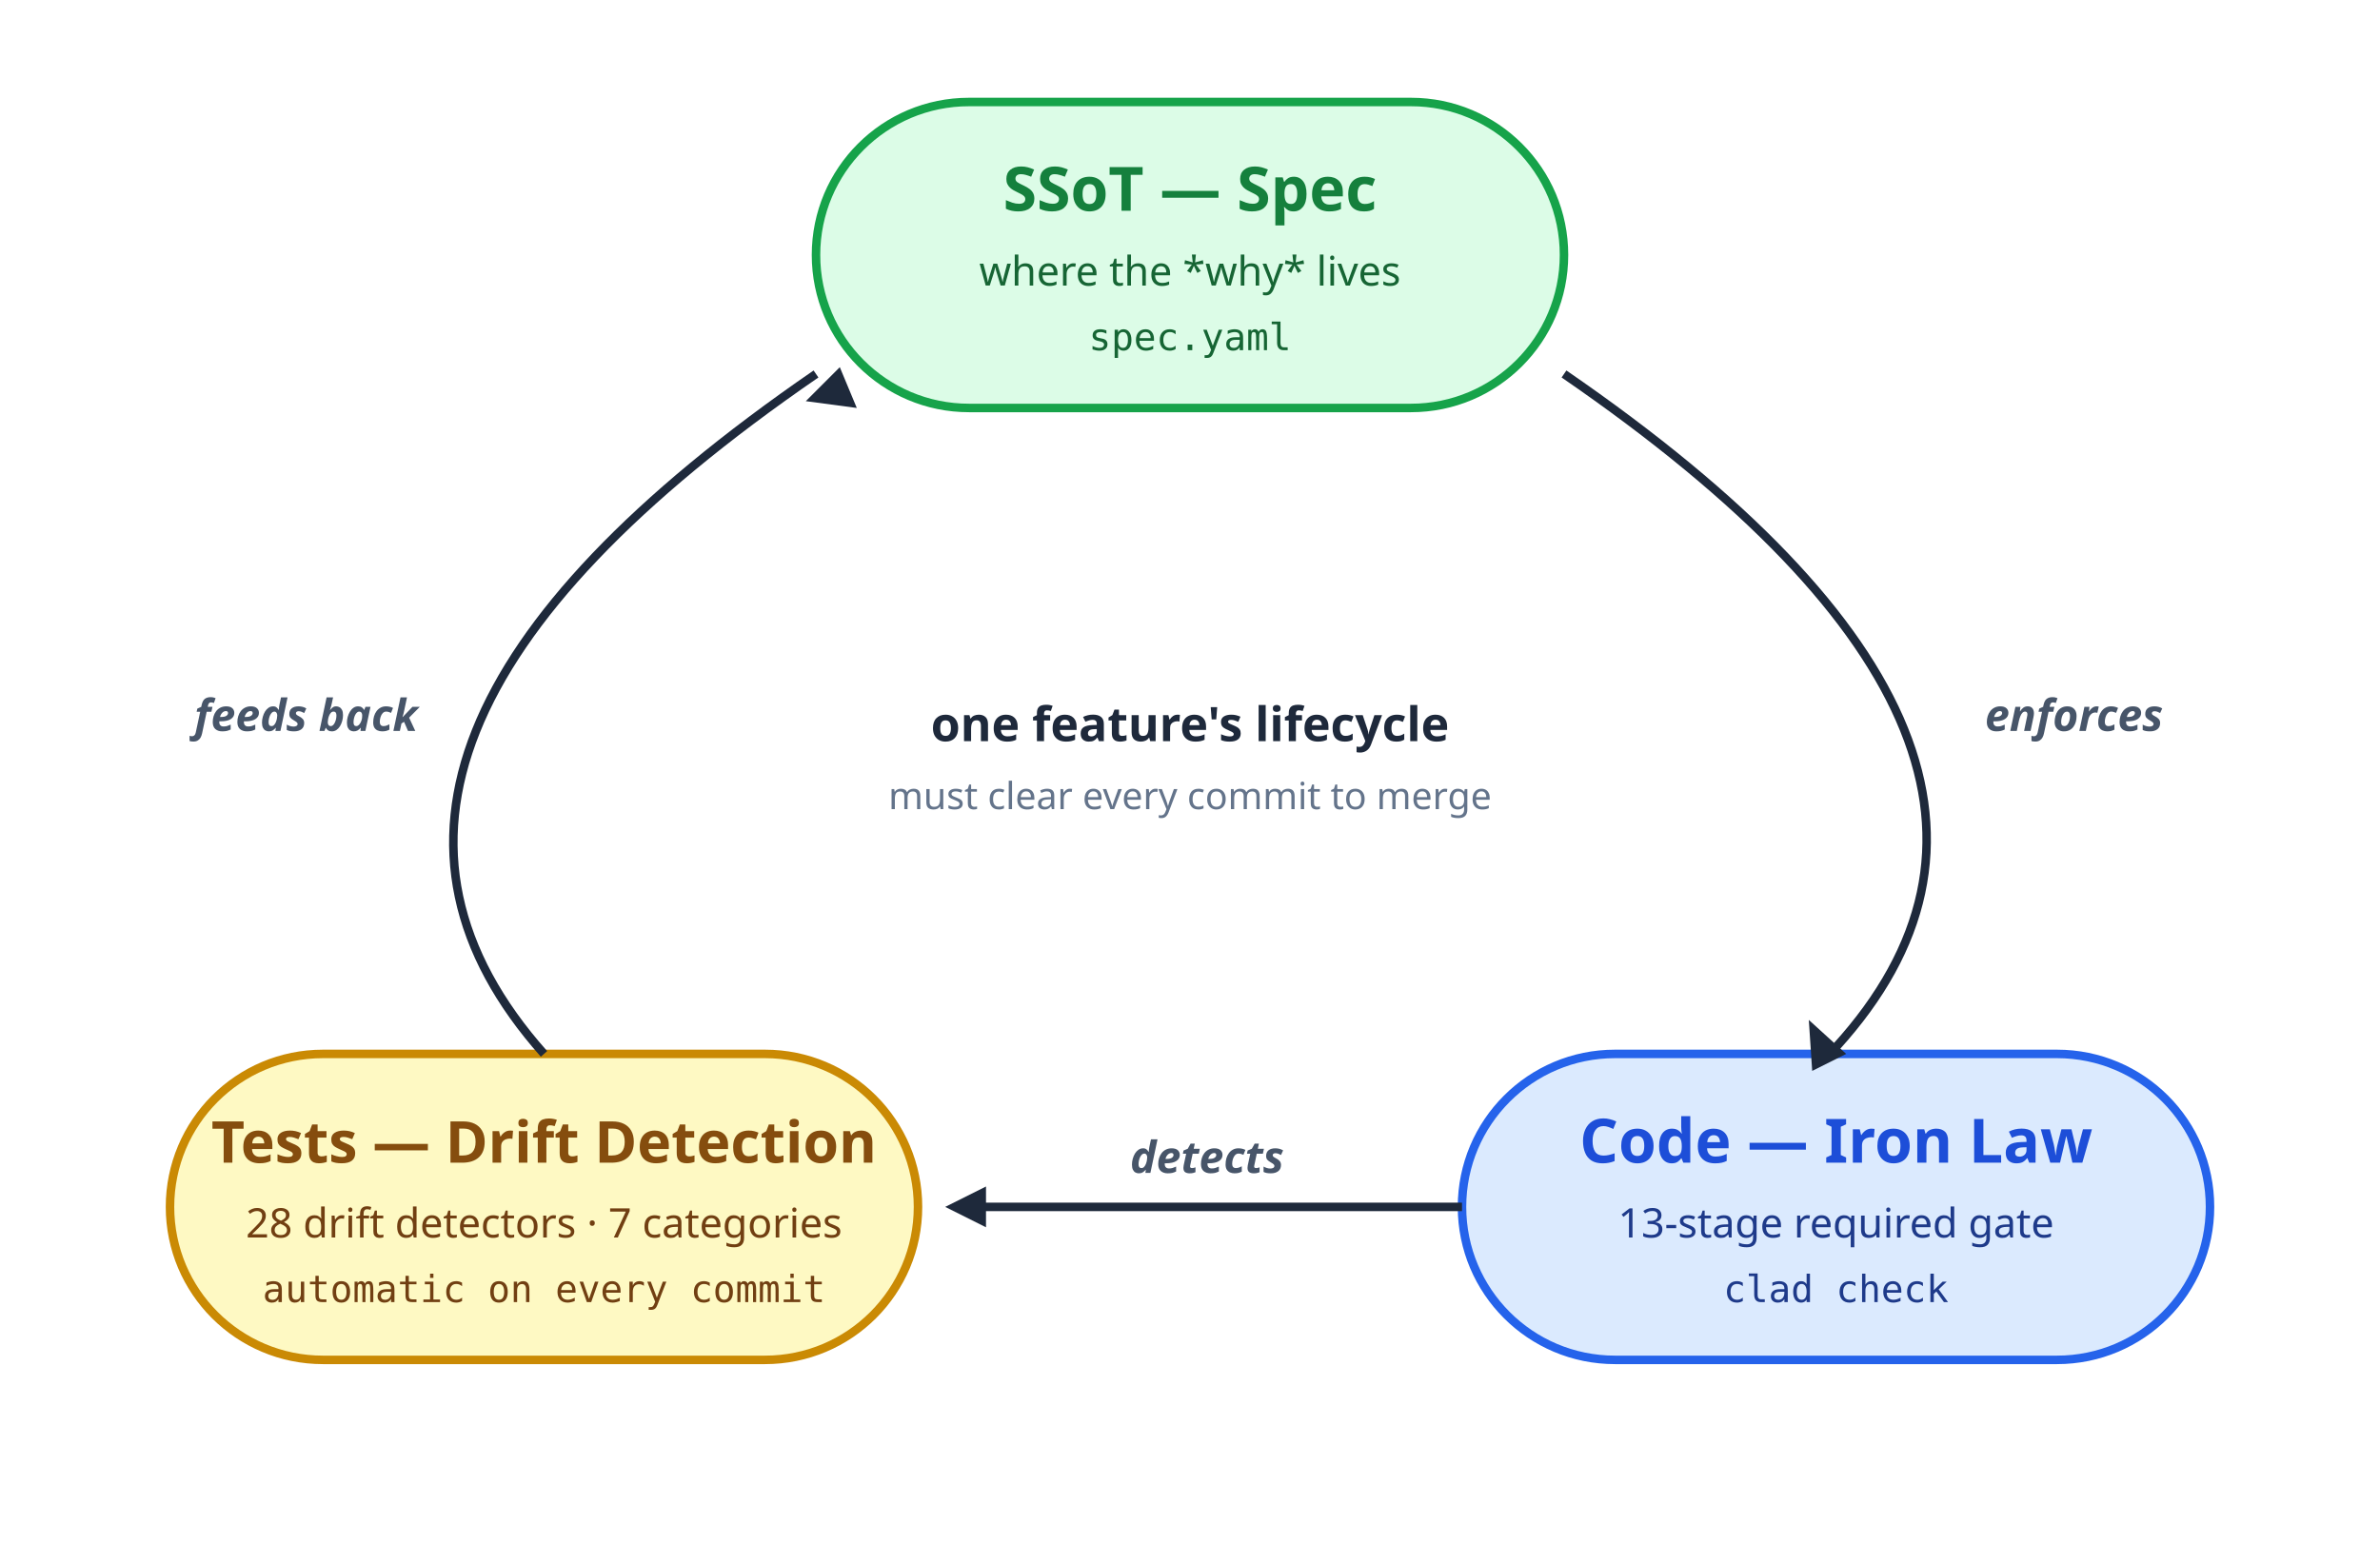
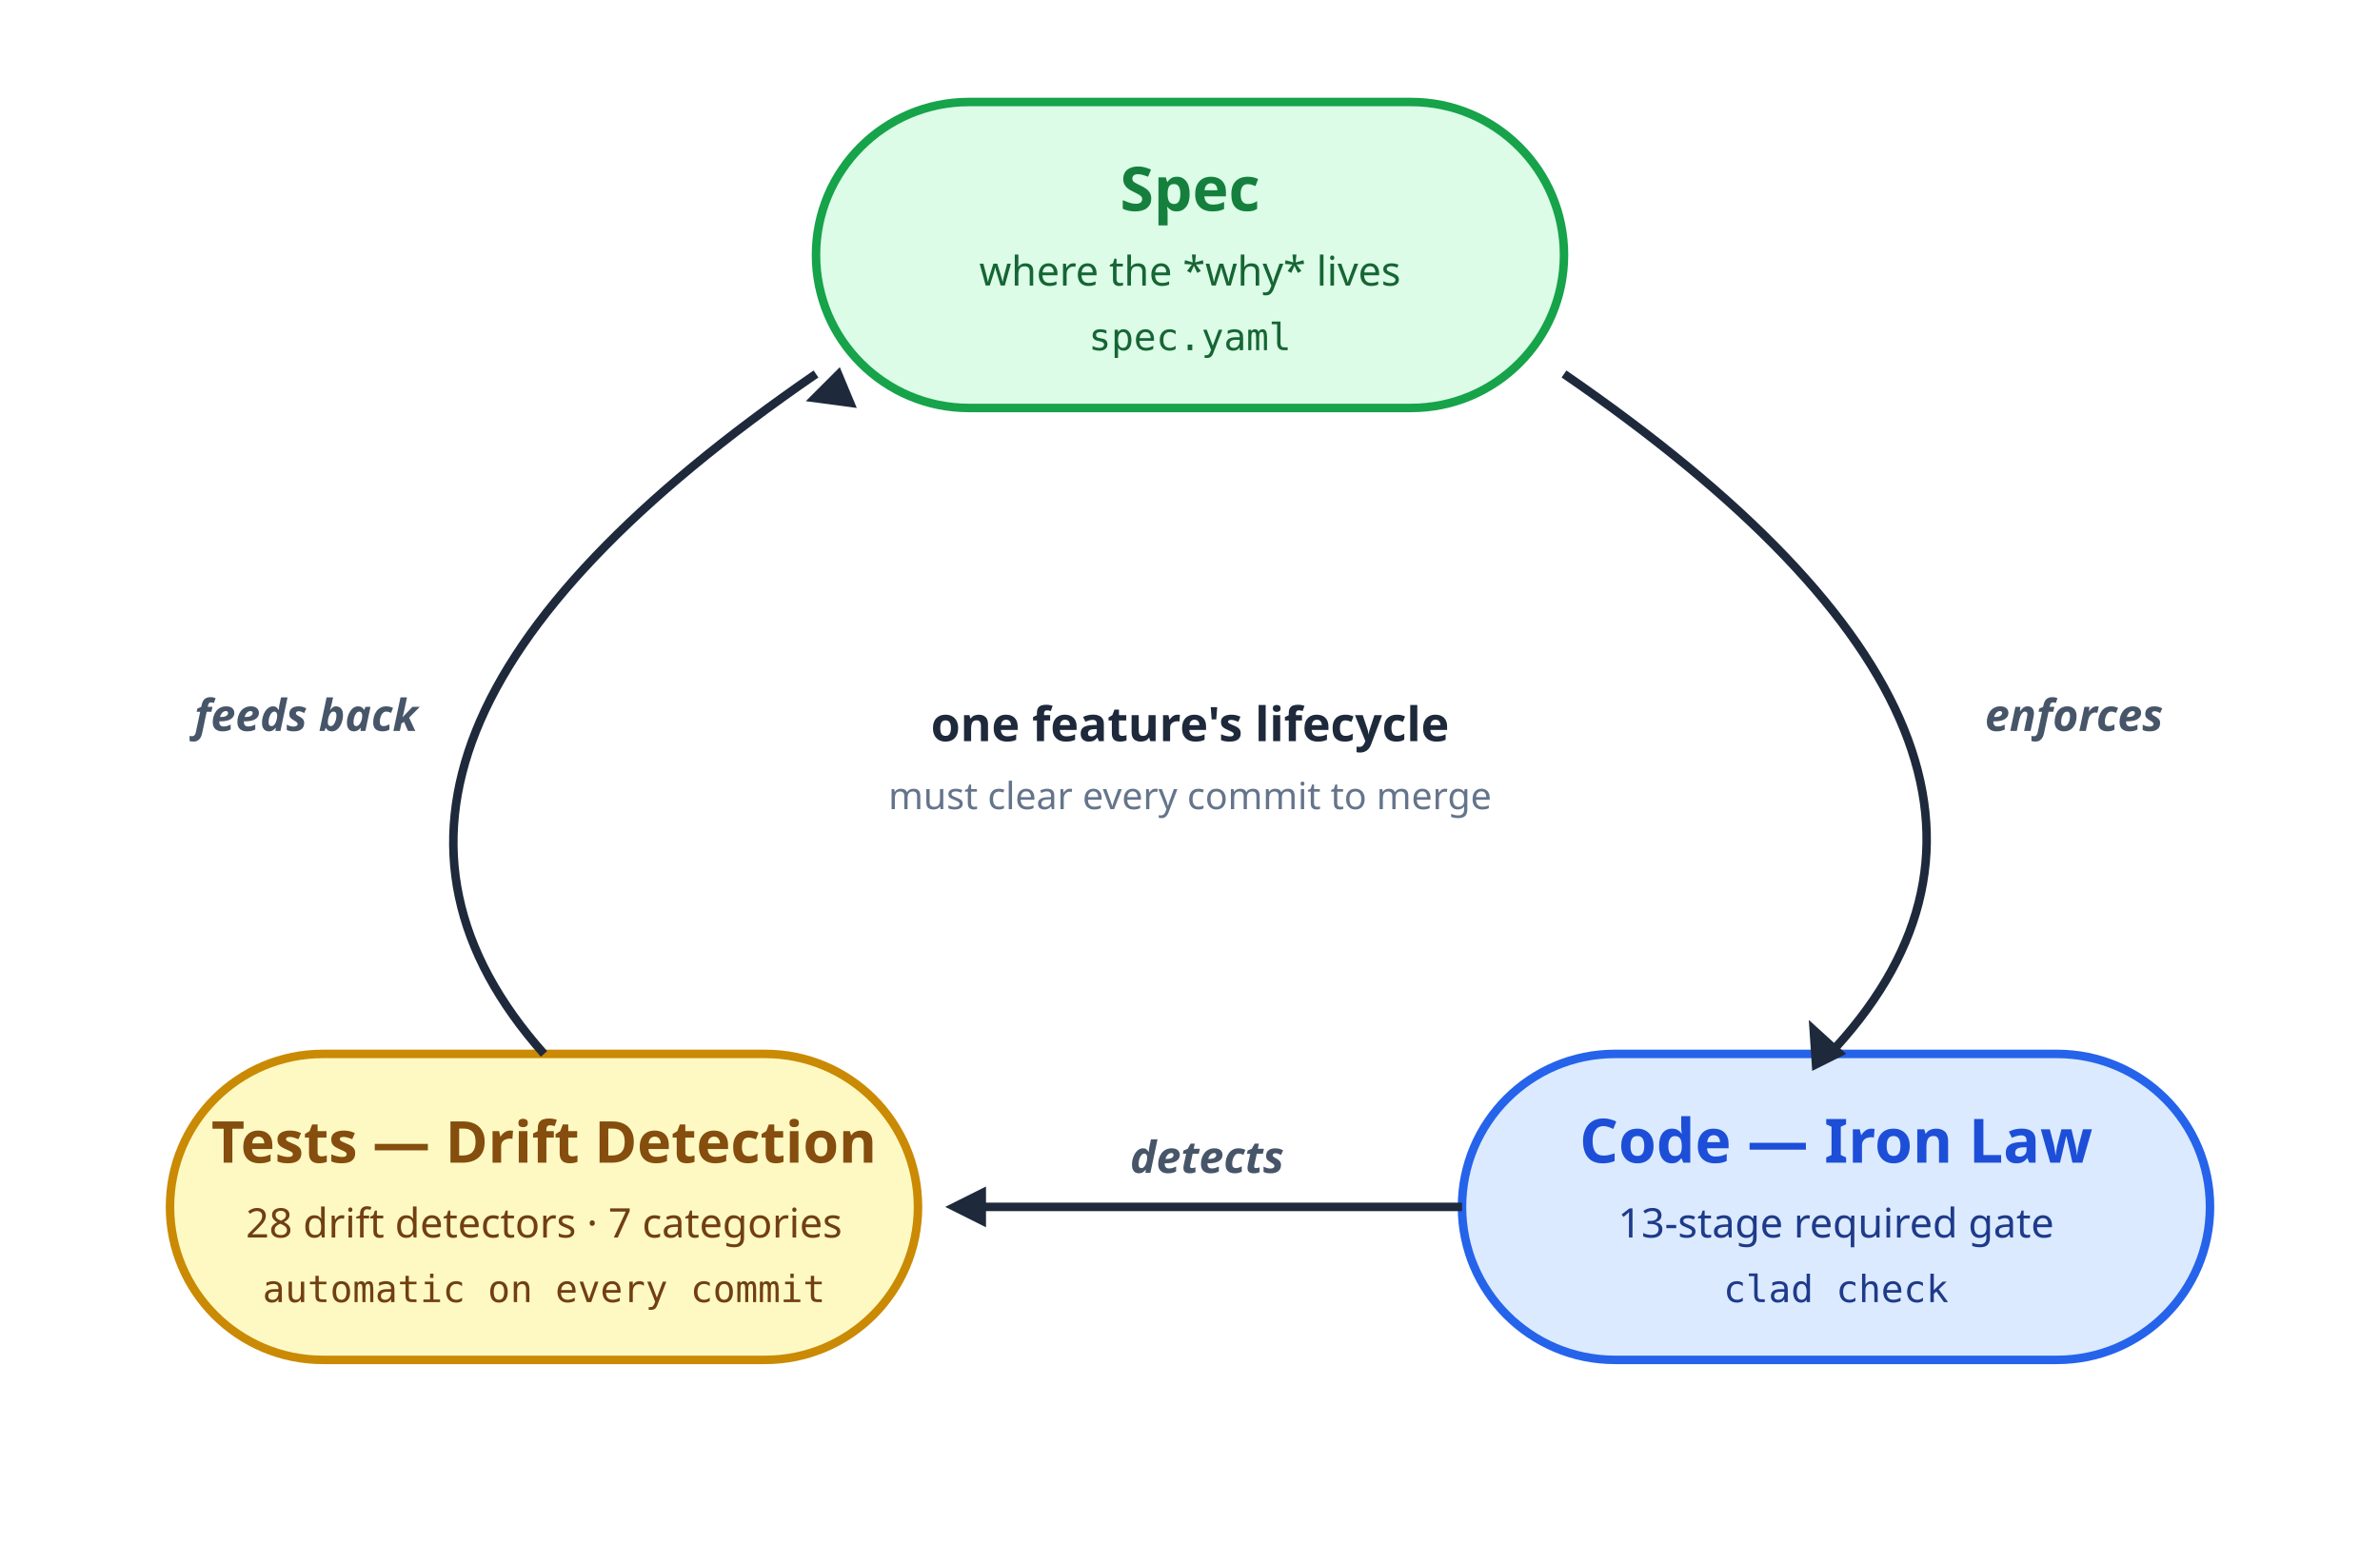
<svg xmlns="http://www.w3.org/2000/svg" width="700" height="460" viewBox="0 0 700 460" role="img" aria-labelledby="cycle-title">
  <rect x="240" y="30" width="220" height="90" rx="45" fill="#dcfce7" stroke="#16a34a" stroke-width="2.5" />
-   <text x="350" y="62" font-family="sans-serif" font-size="18" font-weight="800" fill="#15803d" text-anchor="middle">SSoT — Spec</text>
+   <text x="350" y="62" font-family="sans-serif" font-size="18" font-weight="800" fill="#15803d" text-anchor="middle">Spec</text>
  <text x="350" y="84" font-family="sans-serif" font-size="12" fill="#166534" text-anchor="middle">where the *why* lives</text>
  <text x="350" y="103" font-family="monospace" font-size="11" fill="#166534" text-anchor="middle">spec.yaml</text>
  <rect x="430" y="310" width="220" height="90" rx="45" fill="#dbeafe" stroke="#2563eb" stroke-width="2.5" />
  <text x="540" y="342" font-family="sans-serif" font-size="18" font-weight="800" fill="#1d4ed8" text-anchor="middle">Code — Iron Law</text>
  <text x="540" y="364" font-family="sans-serif" font-size="12" fill="#1e3a8a" text-anchor="middle">13-stage required gate</text>
  <text x="540" y="383" font-family="monospace" font-size="11" fill="#1e3a8a" text-anchor="middle">clad check</text>
  <rect x="50" y="310" width="220" height="90" rx="45" fill="#fef9c3" stroke="#ca8a04" stroke-width="2.5" />
  <text x="160" y="342" font-family="sans-serif" font-size="17" font-weight="800" fill="#854d0e" text-anchor="middle">Tests — Drift Detection</text>
  <text x="160" y="364" font-family="sans-serif" font-size="12" fill="#713f12" text-anchor="middle">28 drift detectors · 7 categories</text>
  <text x="160" y="383" font-family="monospace" font-size="11" fill="#713f12" text-anchor="middle">automatic on every commit</text>
  <path d="M 460 110 Q 620 220 540 308" fill="none" stroke="#1e293b" stroke-width="2.5" />
  <polygon points="532,300 543,310 533,315" fill="#1e293b" />
  <text x="610" y="215" font-family="sans-serif" font-size="13" font-style="italic" font-weight="600" fill="#475569" text-anchor="middle">enforces</text>
  <line x1="430" y1="355" x2="282" y2="355" stroke="#1e293b" stroke-width="2.5" />
  <polygon points="290,349 278,355 290,361" fill="#1e293b" />
  <text x="355" y="345" font-family="sans-serif" font-size="13" font-style="italic" font-weight="600" fill="#475569" text-anchor="middle">detects</text>
  <path d="M 160 310 Q 80 220 240 110" fill="none" stroke="#1e293b" stroke-width="2.5" />
  <polygon points="237,118 247,108 252,120" fill="#1e293b" />
  <text x="90" y="215" font-family="sans-serif" font-size="13" font-style="italic" font-weight="600" fill="#475569" text-anchor="middle">feeds back</text>
  <text x="350" y="218" font-family="sans-serif" font-size="14" font-weight="700" fill="#1e293b" text-anchor="middle">one feature's lifecycle</text>
  <text x="350" y="238" font-family="sans-serif" font-size="11" fill="#64748b" text-anchor="middle">must clear every commit to merge</text>
</svg>
